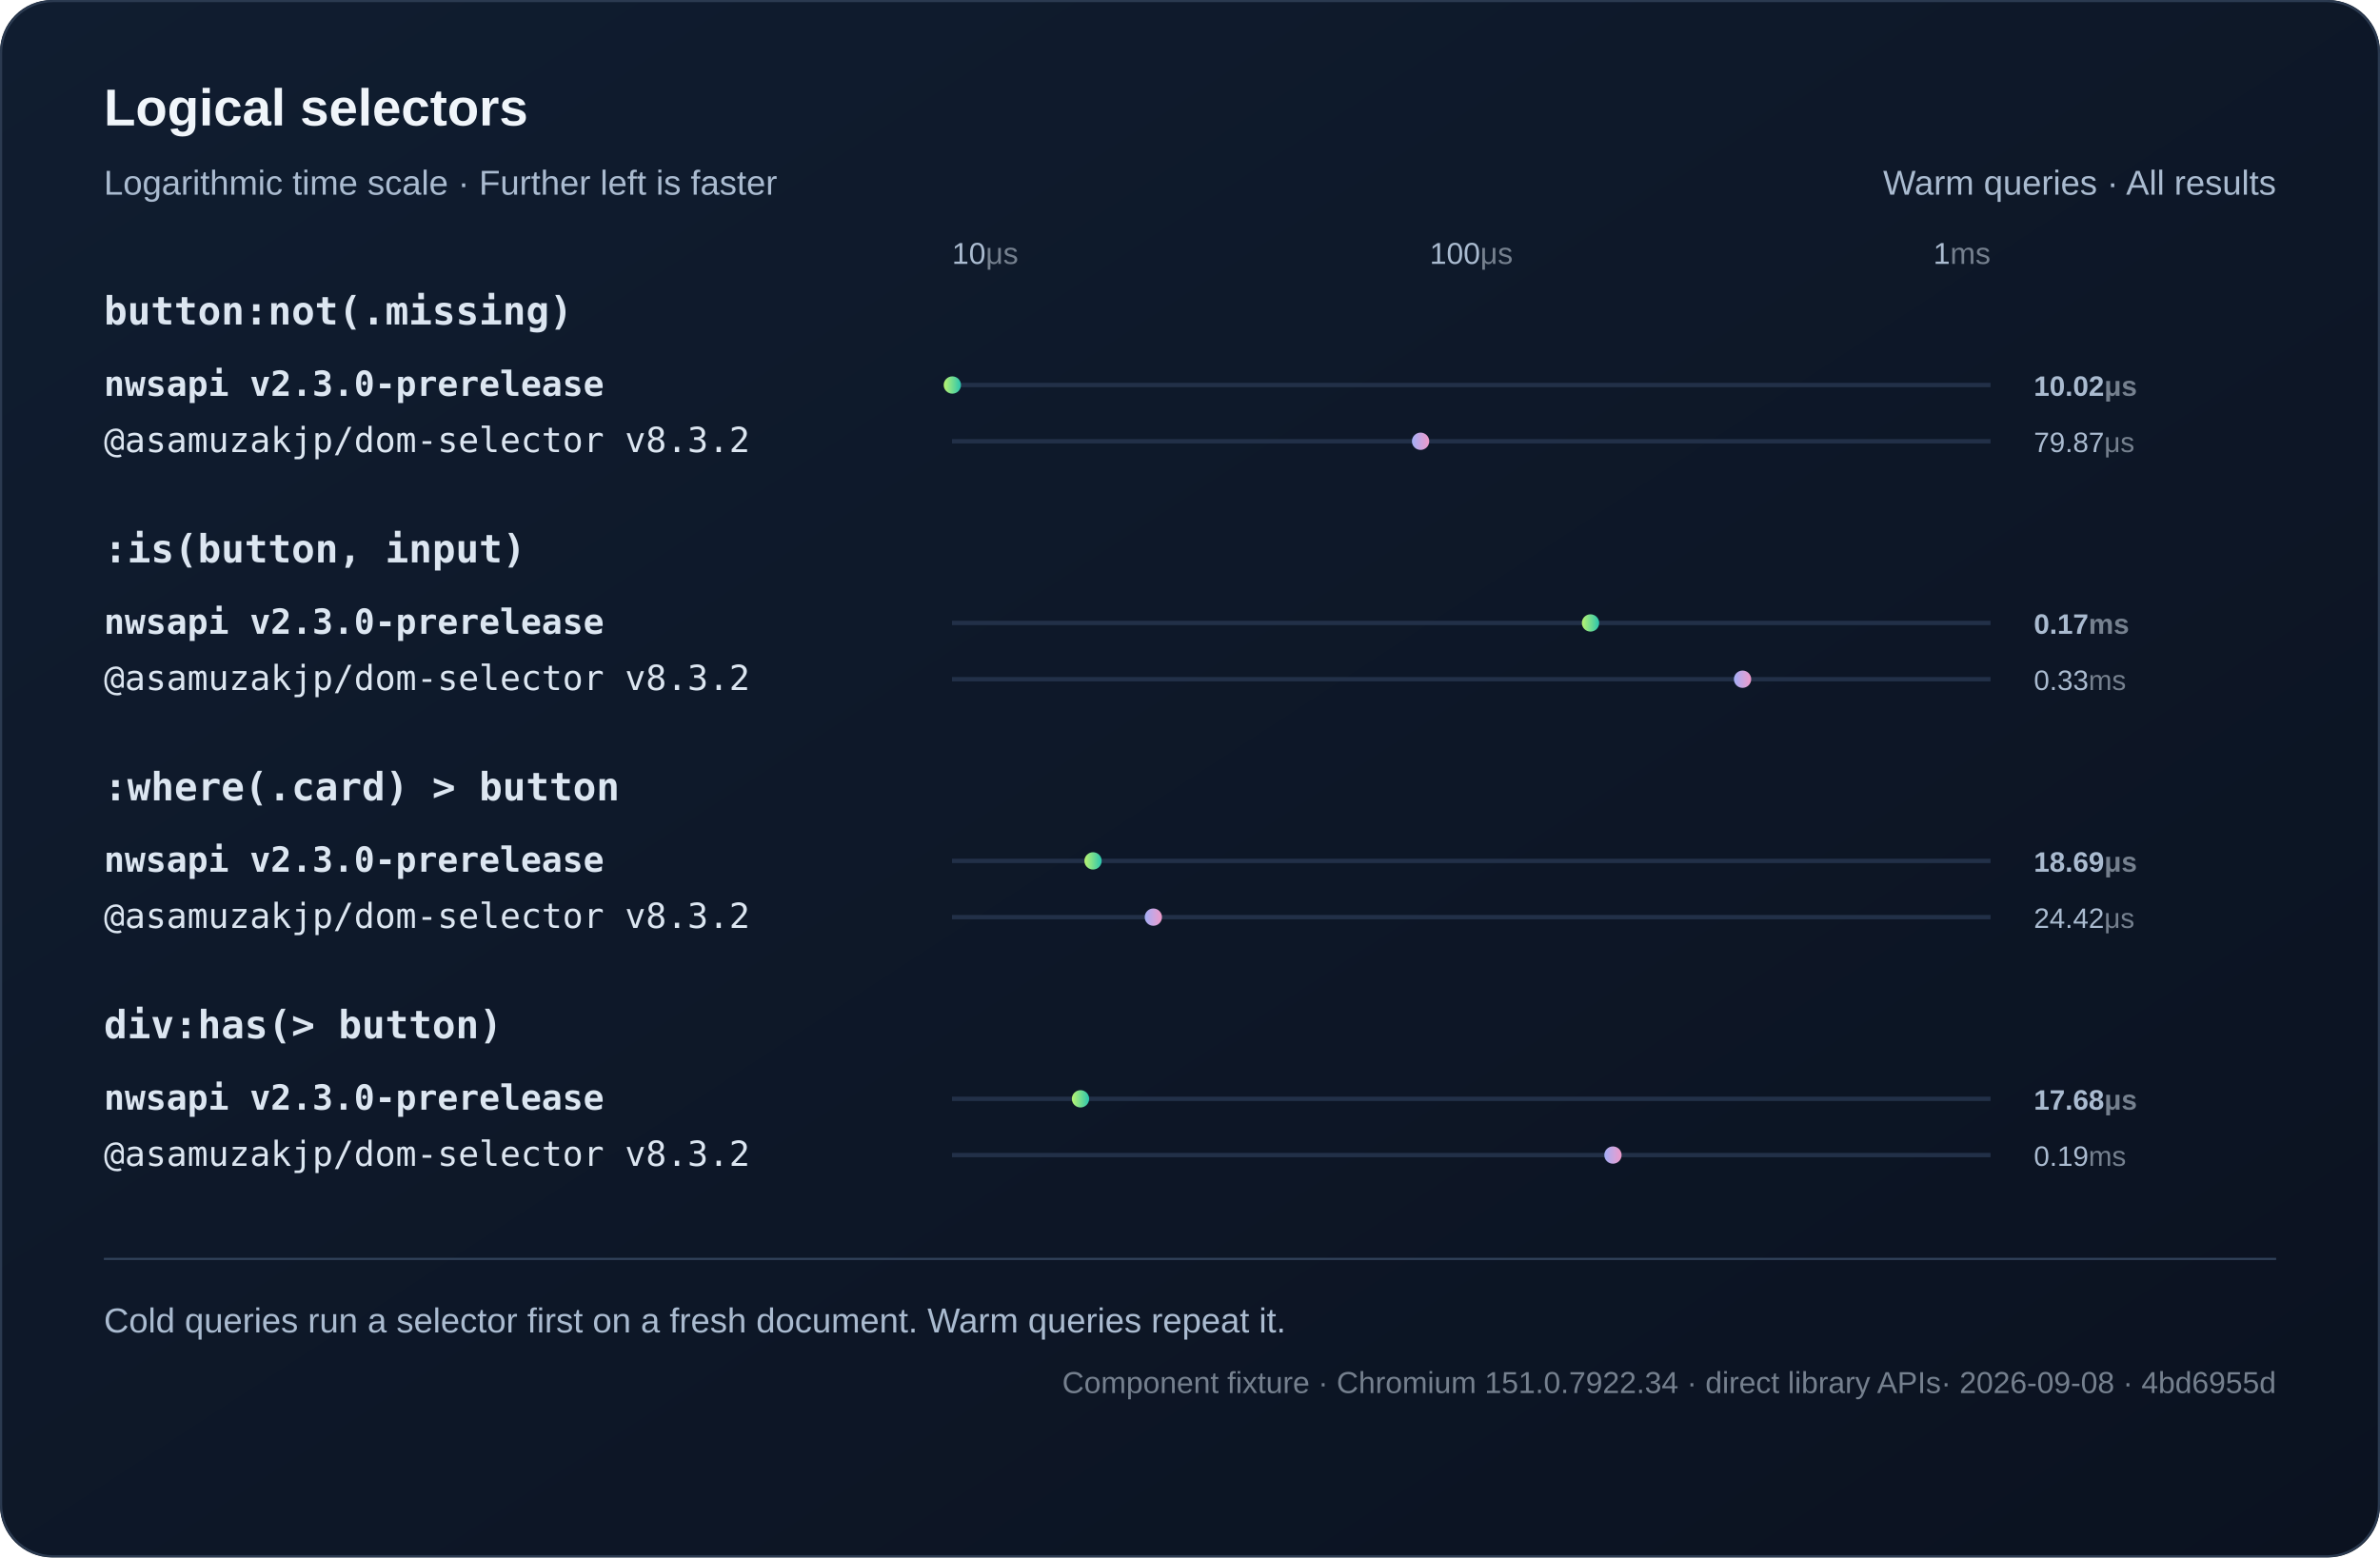
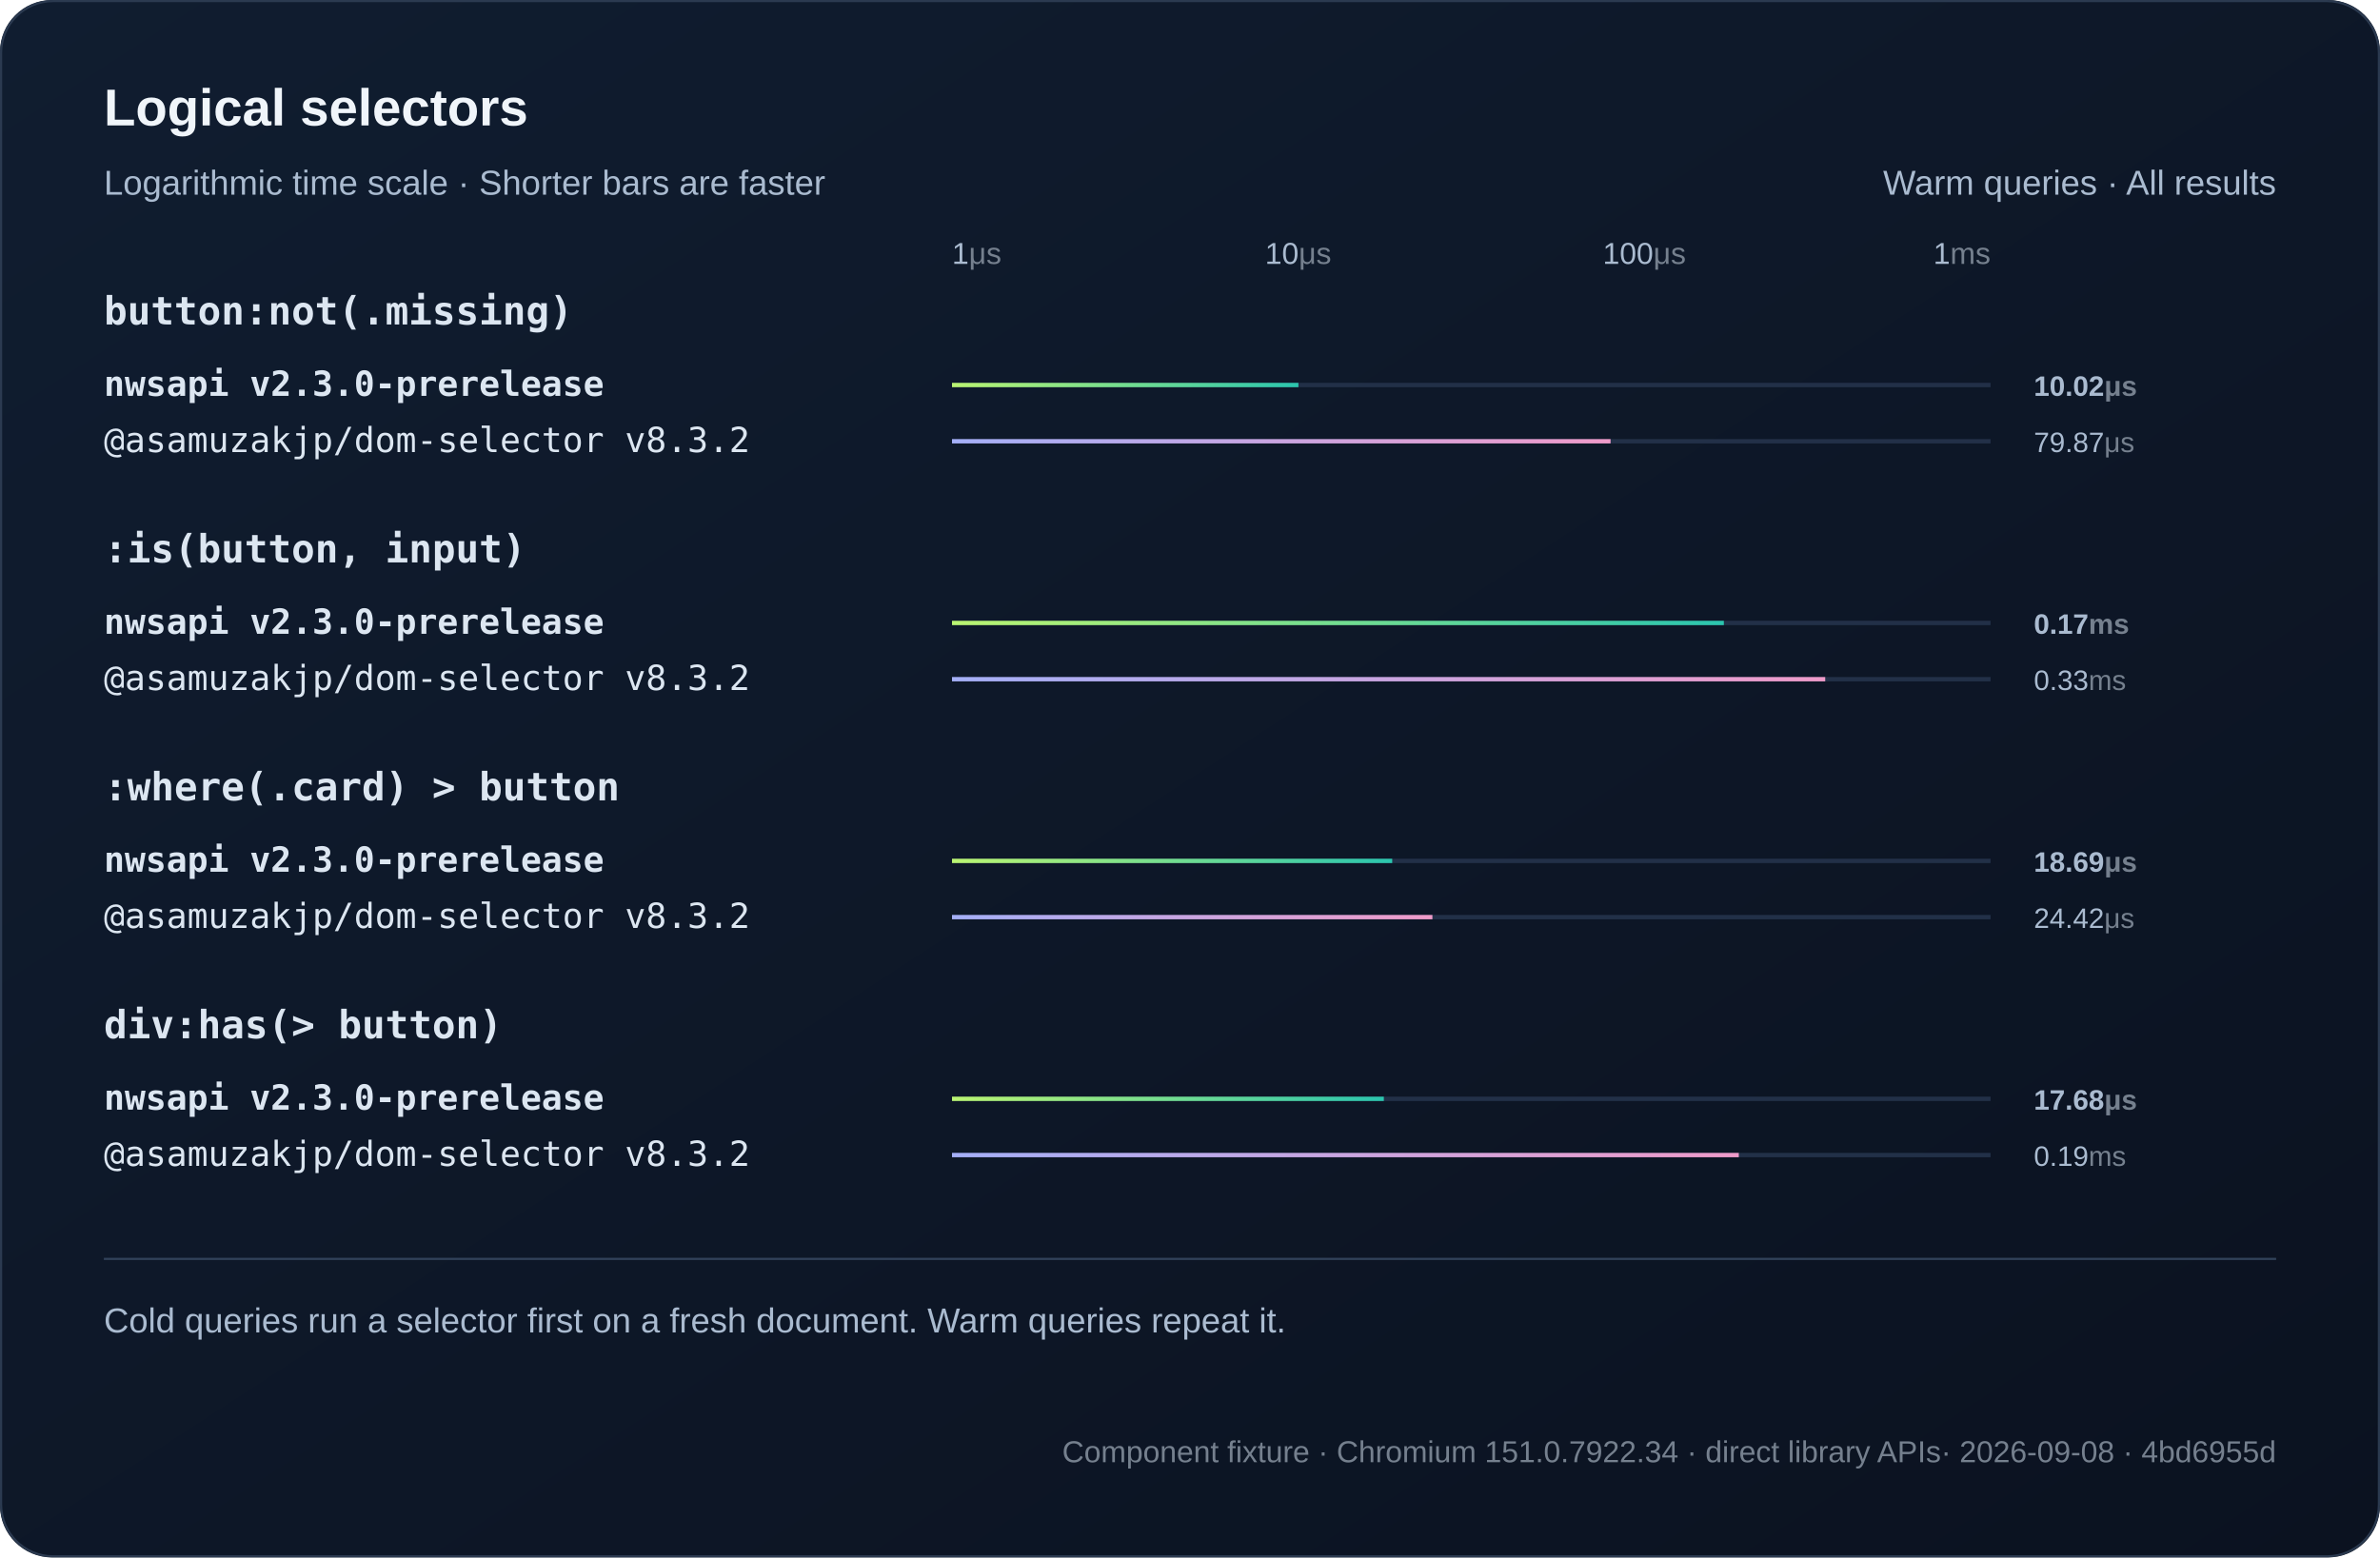
<svg xmlns="http://www.w3.org/2000/svg" width="1100" height="720" viewBox="0 0 1100 720" role="img">
  <defs>
    <linearGradient id="bg" x2="1" y2="1">
      <stop stop-color="#101d30" />
      <stop offset="1" stop-color="#0b1220" />
    </linearGradient>
    <linearGradient id="series0">
      <stop stop-color="#baf471" />
      <stop offset="1" stop-color="#2bc5ae" />
    </linearGradient>
    <linearGradient id="series1">
      <stop stop-color="#a4aff7" />
      <stop offset="1" stop-color="#ef9bc9" />
    </linearGradient>
  </defs>
  <style>text{font-family:Arial,Helvetica,sans-serif;fill:#f0f5fa}
.muted{fill:#aabbd0;font:16px Arial,Helvetica,sans-serif}
.code{font:18px Consolas,Menlo,monospace;fill:#dce6f1}
.note .code{font:16px Consolas,Menlo,monospace}
.metadata,.metadata .code{fill:#75808e;font-size:14px}
.chart-title{font-size:24px;font-weight:700}
.unit{fill:#75808e}
.package{font-family:Consolas,Menlo,monospace}
.comparison{font-size:14px;font-variant-numeric:tabular-nums}
.tick{fill:#aabbd0;font-size:12px}
.time{fill:#aabbd0;font-size:13px;font-variant-numeric:tabular-nums}
- .engine{font-size:16px}.selector{font-weight:600}.tick{font-size:14px}.marker{animation:fade 800ms ease-out both}@keyframes fade{from{opacity:0}to{opacity:1}}@media(prefers-reduced-motion:reduce){.marker{animation:none}}</style>
+ .engine{font-size:16px}.selector{font-weight:600}.tick{font-size:14px}.bar{transform-box:fill-box;transform-origin:left center;animation:fill 800ms ease-out both}@keyframes fill{from{transform:scaleX(0)}to{transform:scaleX(1)}}@media(prefers-reduced-motion:reduce){.bar{animation:none}}</style>
  <rect width="1100" height="720" rx="24" fill="url(#bg)" />
  <rect x=".5" y=".5" width="1099" height="719" rx="24" fill="none" stroke="#2b3a50" />
  <text x="48" y="58" class="chart-title">Logical selectors</text>
-   <text x="48" y="90" class="muted">Logarithmic time scale · Further left is faster</text>
+   <text x="48" y="90" class="muted">Logarithmic time scale · Shorter bars are faster</text>
  <text x="1052" y="90" text-anchor="end" class="muted">Warm queries · All results</text>
-   <text x="440" y="122" text-anchor="start" class="tick">10<tspan class="unit">μs</tspan>
+   <text x="440" y="122" text-anchor="start" class="tick">1<tspan class="unit">μs</tspan>
  </text>
-   <text x="680" y="122" text-anchor="middle" class="tick">100<tspan class="unit">μs</tspan>
+   <text x="600" y="122" text-anchor="middle" class="tick">10<tspan class="unit">μs</tspan>
+   </text>
+   <text x="760" y="122" text-anchor="middle" class="tick">100<tspan class="unit">μs</tspan>
  </text>
  <text x="920" y="122" text-anchor="end" class="tick">1<tspan class="unit">ms</tspan>
  </text>
  <text x="48" y="150" class="code selector">button:not(.missing)</text>
  <g>
    <text x="48" y="183" class="code engine" style="font-weight:700">nwsapi v2.3.0-prerelease</text>
    <path d="M440 178h480" stroke="#223048" stroke-width="2" />
-     <circle class="marker" cx="440.16" cy="178" r="4" fill="url(#series0)" />
+     <rect class="bar" x="440" y="177" width="160.11" height="2" fill="url(#series0)" />
    <text x="940" y="183" class="time" style="font-weight:700">10.02<tspan class="unit">μs</tspan>
    </text>
  </g>
  <g>
    <text x="48" y="209" class="code engine">@asamuzakjp/dom-selector v8.3.2</text>
    <path d="M440 204h480" stroke="#223048" stroke-width="2" />
-     <circle class="marker" cx="656.57" cy="204" r="4" fill="url(#series1)" />
+     <rect class="bar" x="440" y="203" width="304.38" height="2" fill="url(#series1)" />
    <text x="940" y="209" class="time">79.87<tspan class="unit">μs</tspan>
    </text>
  </g>
  <text x="48" y="260" class="code selector">:is(button, input)</text>
  <g>
    <text x="48" y="293" class="code engine" style="font-weight:700">nwsapi v2.3.0-prerelease</text>
    <path d="M440 288h480" stroke="#223048" stroke-width="2" />
-     <circle class="marker" cx="735.11" cy="288" r="4" fill="url(#series0)" />
+     <rect class="bar" x="440" y="287" width="356.74" height="2" fill="url(#series0)" />
    <text x="940" y="293" class="time" style="font-weight:700">0.17<tspan class="unit">ms</tspan>
    </text>
  </g>
  <g>
    <text x="48" y="319" class="code engine">@asamuzakjp/dom-selector v8.3.2</text>
    <path d="M440 314h480" stroke="#223048" stroke-width="2" />
-     <circle class="marker" cx="805.38" cy="314" r="4" fill="url(#series1)" />
+     <rect class="bar" x="440" y="313" width="403.59" height="2" fill="url(#series1)" />
    <text x="940" y="319" class="time">0.33<tspan class="unit">ms</tspan>
    </text>
  </g>
  <text x="48" y="370" class="code selector">:where(.card) &gt; button</text>
  <g>
    <text x="48" y="403" class="code engine" style="font-weight:700">nwsapi v2.3.0-prerelease</text>
    <path d="M440 398h480" stroke="#223048" stroke-width="2" />
-     <circle class="marker" cx="505.19" cy="398" r="4" fill="url(#series0)" />
+     <rect class="bar" x="440" y="397" width="203.46" height="2" fill="url(#series0)" />
    <text x="940" y="403" class="time" style="font-weight:700">18.69<tspan class="unit">μs</tspan>
    </text>
  </g>
  <g>
    <text x="48" y="429" class="code engine">@asamuzakjp/dom-selector v8.3.2</text>
    <path d="M440 424h480" stroke="#223048" stroke-width="2" />
-     <circle class="marker" cx="533.06" cy="424" r="4" fill="url(#series1)" />
+     <rect class="bar" x="440" y="423" width="222.04" height="2" fill="url(#series1)" />
    <text x="940" y="429" class="time">24.42<tspan class="unit">μs</tspan>
    </text>
  </g>
  <text x="48" y="480" class="code selector">div:has(&gt; button)</text>
  <g>
    <text x="48" y="513" class="code engine" style="font-weight:700">nwsapi v2.3.0-prerelease</text>
    <path d="M440 508h480" stroke="#223048" stroke-width="2" />
-     <circle class="marker" cx="499.39" cy="508" r="4" fill="url(#series0)" />
+     <rect class="bar" x="440" y="507" width="199.59" height="2" fill="url(#series0)" />
    <text x="940" y="513" class="time" style="font-weight:700">17.68<tspan class="unit">μs</tspan>
    </text>
  </g>
  <g>
    <text x="48" y="539" class="code engine">@asamuzakjp/dom-selector v8.3.2</text>
    <path d="M440 534h480" stroke="#223048" stroke-width="2" />
-     <circle class="marker" cx="745.48" cy="534" r="4" fill="url(#series1)" />
+     <rect class="bar" x="440" y="533" width="363.65" height="2" fill="url(#series1)" />
    <text x="940" y="539" class="time">0.19<tspan class="unit">ms</tspan>
    </text>
  </g>
  <path d="M48 582h1004" stroke="#304159" />
  <text x="48" y="616" class="muted">Cold queries run a selector first on a fresh document. Warm queries repeat it.</text>
-   <text x="1052" y="644" text-anchor="end" class="muted note metadata">Component fixture · Chromium 151.0.7922.34 · direct library APIs<tspan fill="#75808e"> · 2026-09-08 · 4bd6955d</tspan>
+   <text x="1052" y="676" text-anchor="end" class="muted note metadata">Component fixture · Chromium 151.0.7922.34 · direct library APIs<tspan fill="#75808e"> · 2026-09-08 · 4bd6955d</tspan>
  </text>
</svg>
